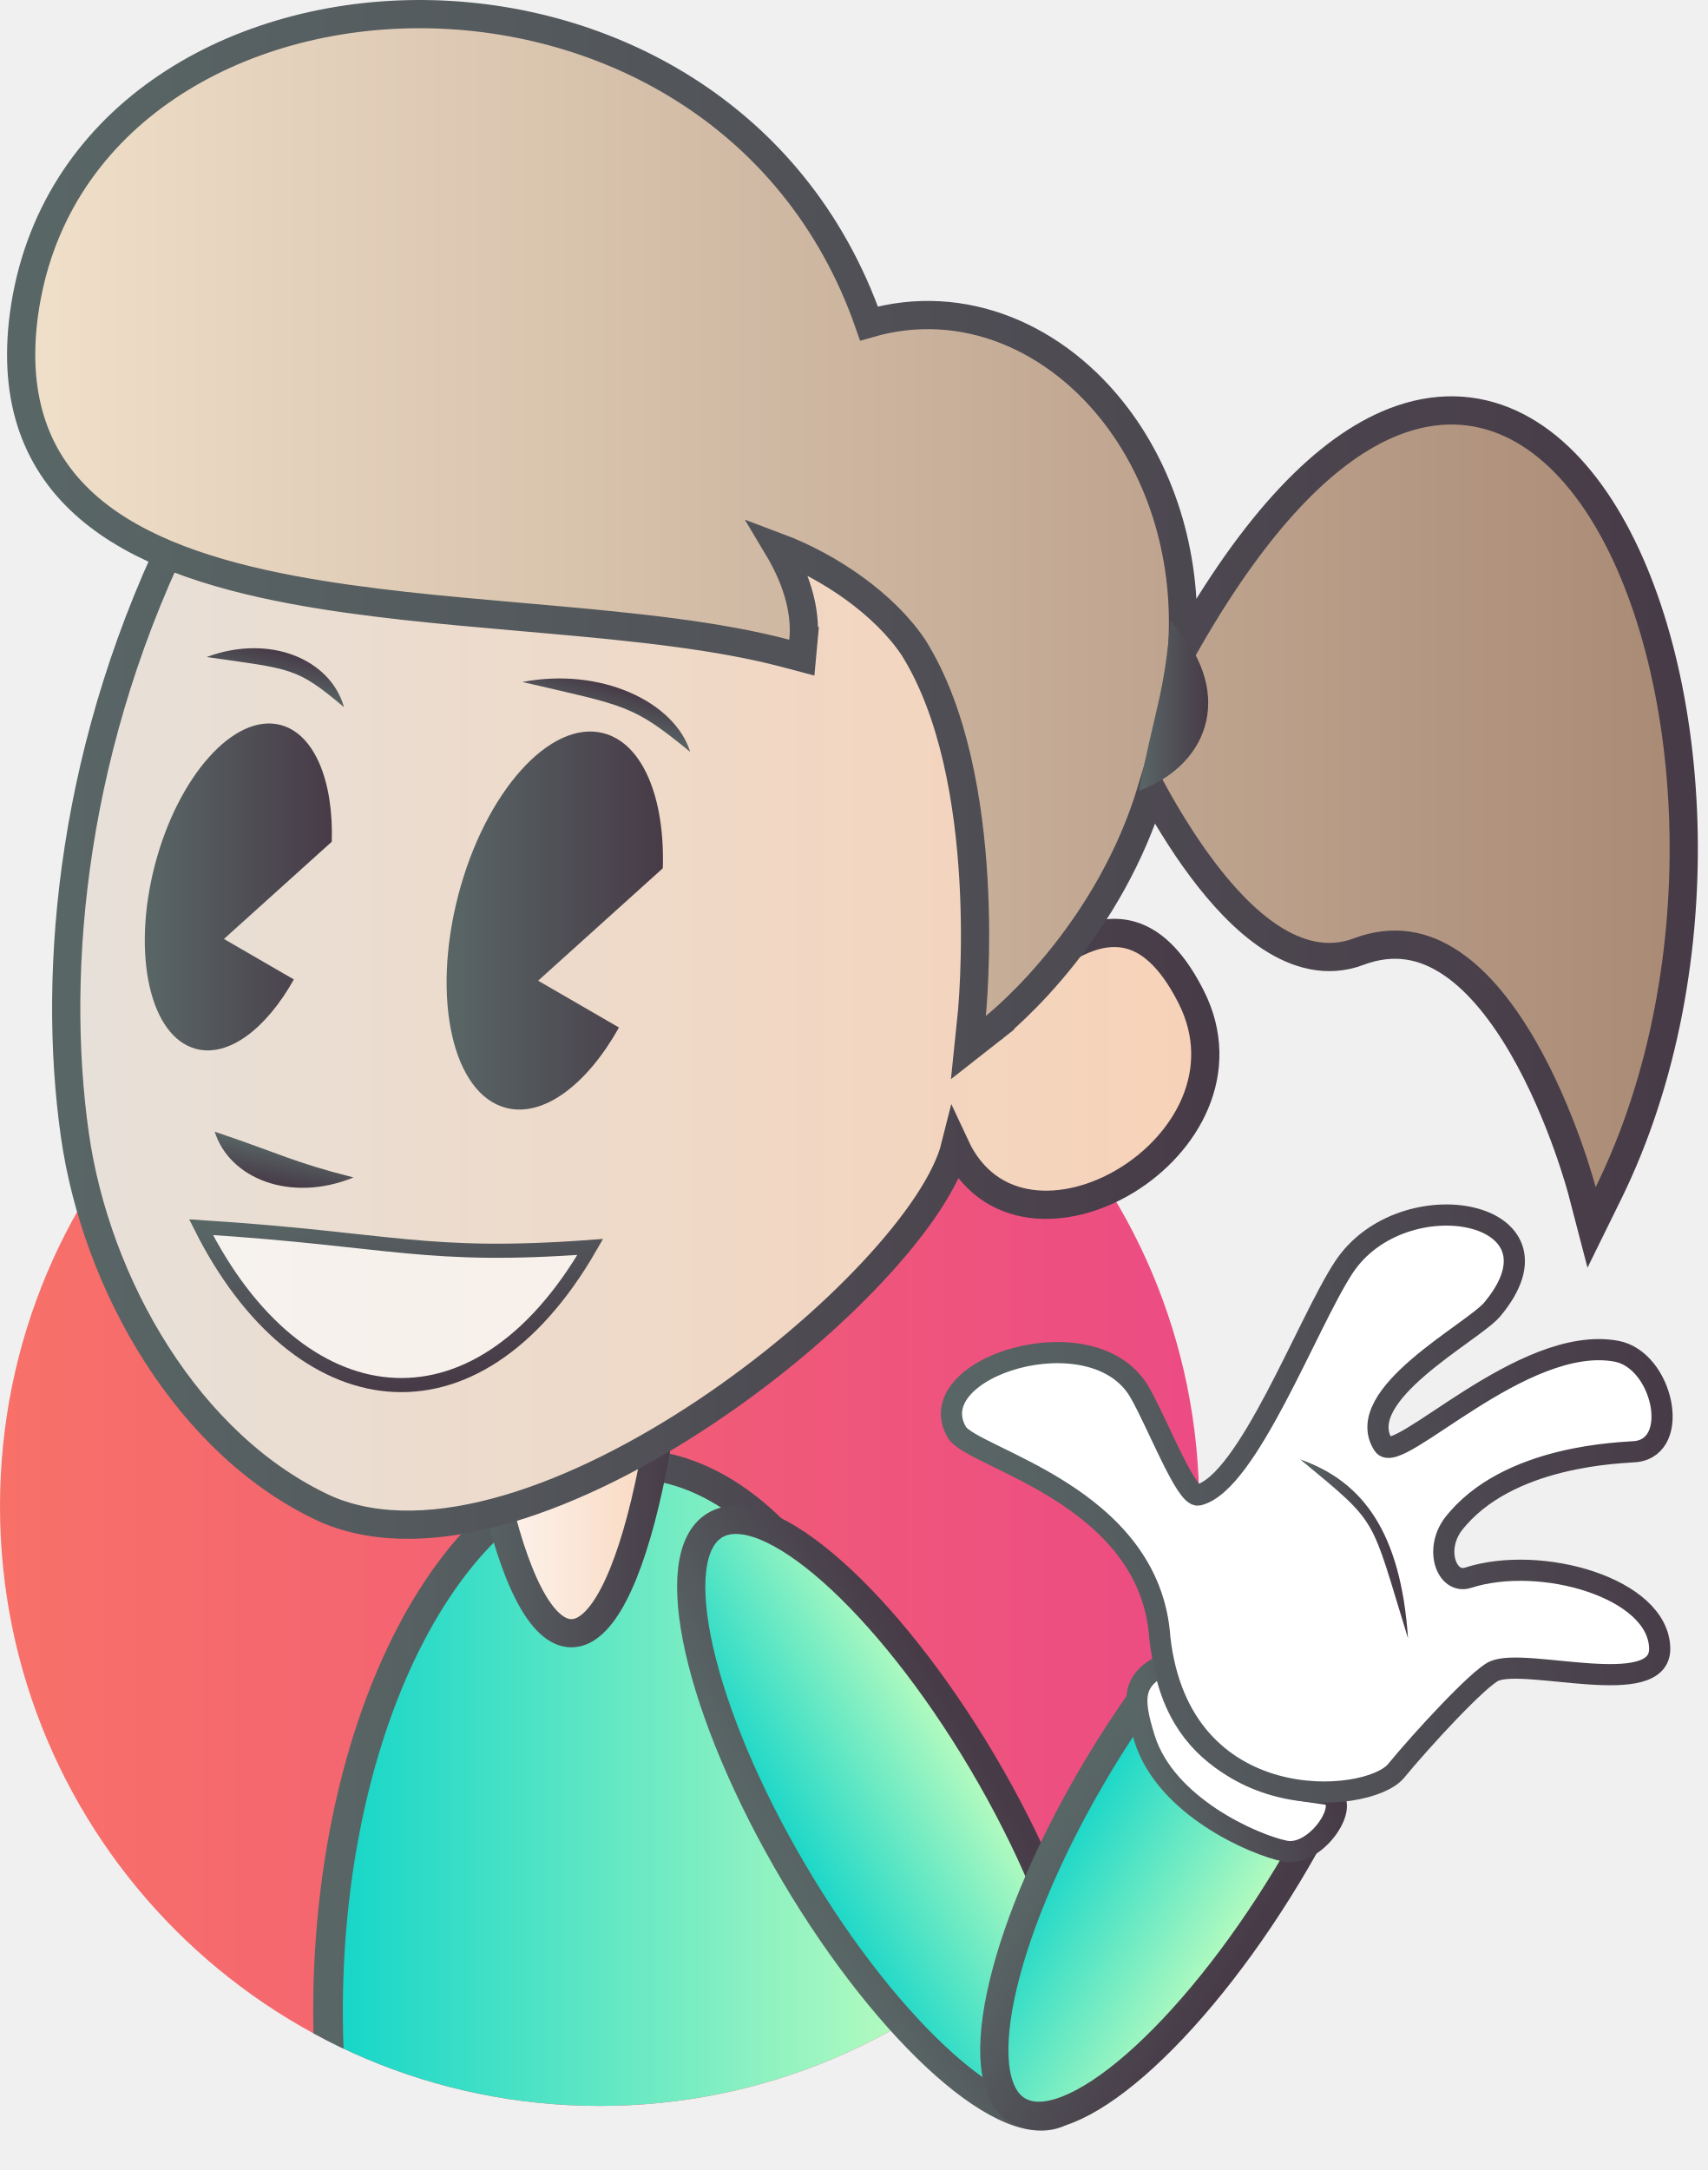
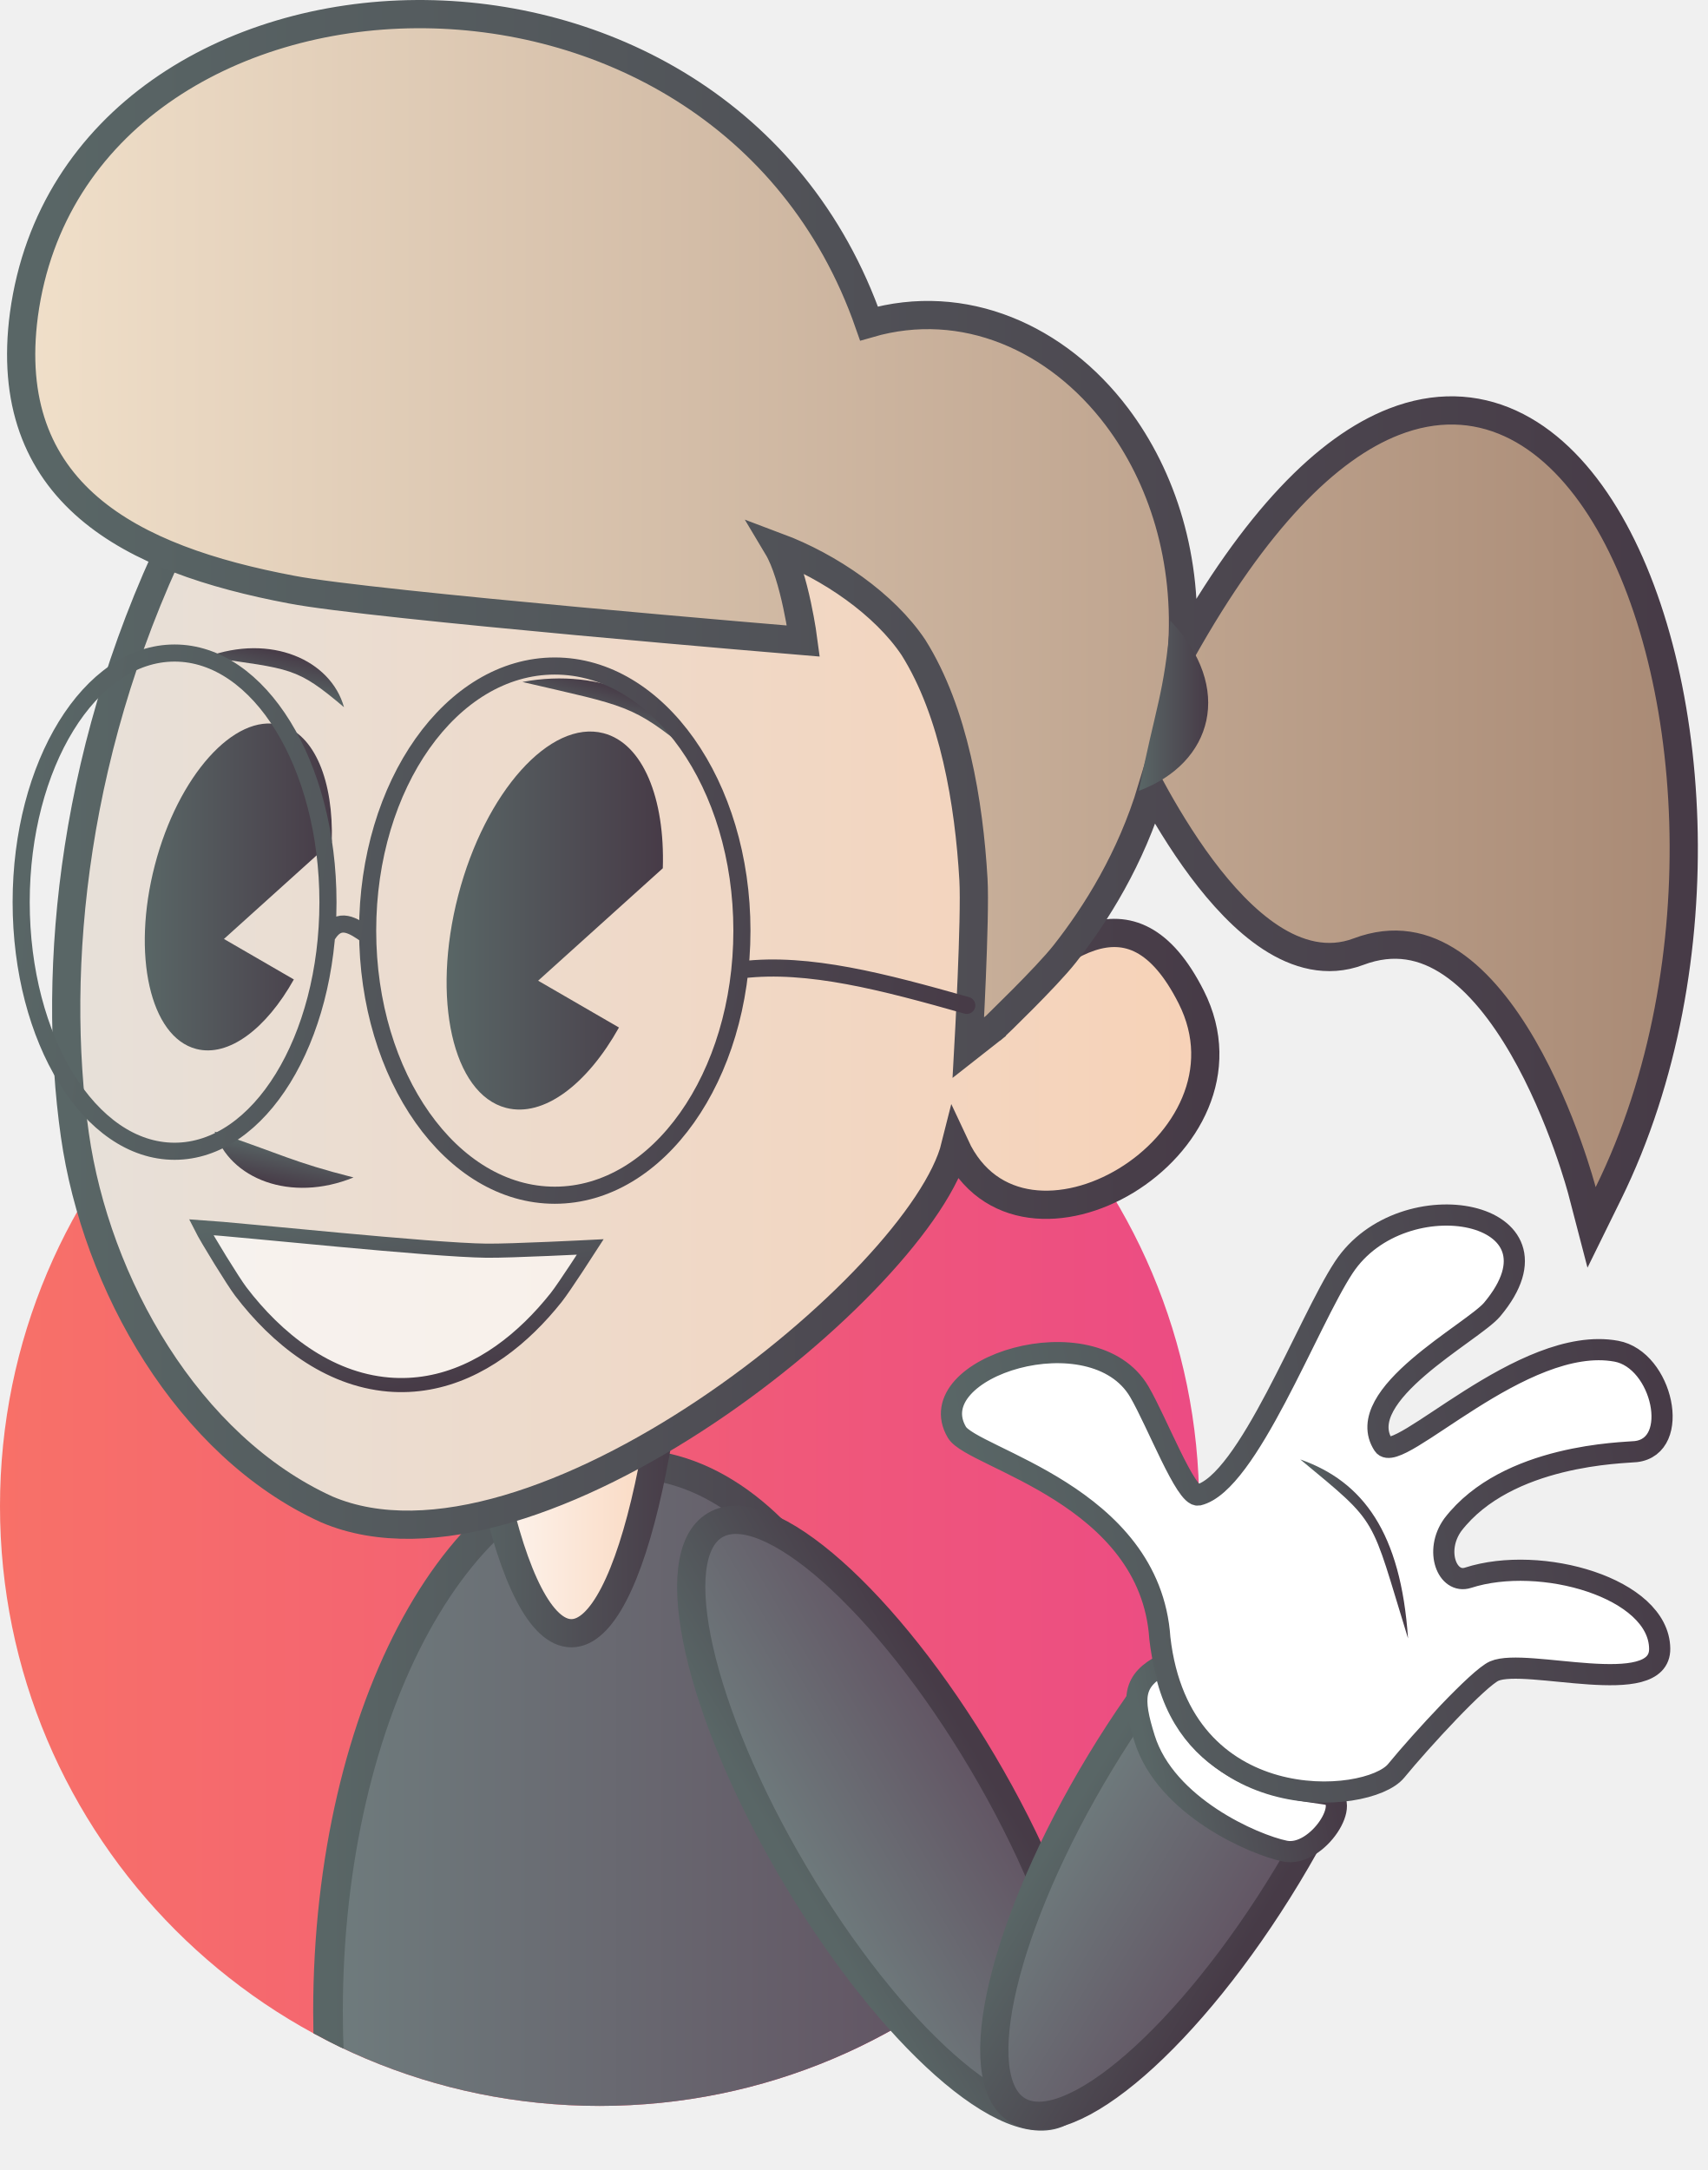
<svg xmlns="http://www.w3.org/2000/svg" width="100%" height="100%" viewBox="0 0 8405 10680" version="1.1" xml:space="preserve" style="fill-rule:evenodd;clip-rule:evenodd;stroke-linecap:round;stroke-linejoin:round;stroke-miterlimit:1.5;">
-   <style>
- #eye-left,
- #eye-right {
- transform-origin: center;  
- animation: blink 4s ease-out infinite;
- }
- @keyframes blink {
-   0% {transform:  none;}
-   97% {transform: none; animation-timing-function: ease-in;}
-   99% {transform: translateY(-7%) scaleY(0);}
-   100% {animation-timing-function: ease-out;}
- }
- </style>
-   <path id="bg-circle" d="M2951.39,10364.6c1630,0 2951.39,-1321.39 2951.39,-2951.39c0,-1630 -1321.39,-2951.39 -2951.39,-2951.39c-1630,0 -2951.39,1321.39 -2951.39,2951.39c0,1630 1321.38,2951.39 2951.39,2951.39Z" style="fill:url(#_Linear1);fill-rule:nonzero;" />
+   <path id="bg-circle" d="M2951.39,10364.6C4581.39,10364.6 5902.78,9043.21 5902.78,7413.21C5902.78,5783.21 4581.39,4461.82 2951.39,4461.82C1321.39,4461.82 0,5783.21 0,7413.21C0,9043.21 1321.38,10364.6 2951.39,10364.6Z" style="fill:url(#_Linear1);fill-rule:nonzero;" />
  <g>
-     <clipPath id="_clip2">
-       <path d="M2951.39,10364.6c1630,0 2951.39,-1321.39 2951.39,-2951.39c0,-1630 -1321.39,-2951.39 -2951.39,-2951.39c-1630,0 -2951.39,1321.39 -2951.39,2951.39c0,1630 1321.38,2951.39 2951.39,2951.39Z" />
-     </clipPath>
-     <g clip-path="url(#_clip2)">
-       <path id="body" d="M1634.15,10336c396.25,218.496 843.721,341.037 1317.24,341.037c597.233,0 1153.03,-194.941 1617.17,-530.671c4.363,-81.162 6.425,-163.341 6.425,-246.4c0,-1488.5 -662.708,-2695.15 -1480.19,-2695.15c-817.5,0 -1480.21,1206.65 -1480.21,2695.15c0,148.4 6.588,294.005 19.567,436.034Z" style="fill:url(#_Linear3);stroke:url(#_Linear4);stroke-width:145.92px;" />
-       <path id="neck" d="M2812.5,8038.21c297.242,0 538.196,-1099.86 538.196,-2456.6c-0,-1356.73 -240.954,-2456.6 -538.196,-2456.6c-297.237,-0 -538.196,1099.86 -538.196,2456.6c0,1356.74 240.959,2456.6 538.196,2456.6Z" style="fill:url(#_Linear5);fill-rule:nonzero;stroke:url(#_Linear6);stroke-width:138.88px;" />
+     <g>
+       <clipPath id="_clip2">
+         <path d="M2951.39,10364.6C4581.39,10364.6 5902.78,9043.21 5902.78,7413.21C5902.78,5783.21 4581.39,4461.82 2951.39,4461.82C1321.39,4461.82 0,5783.21 0,7413.21C0,9043.21 1321.38,10364.6 2951.39,10364.6Z" />
+       </clipPath>
+       <g clip-path="url(#_clip2)">
+         <path id="body" d="M1634.15,10336C2030.4,10554.5 2477.87,10677 2951.39,10677C3548.62,10677 4104.42,10482.1 4568.56,10146.4C4572.92,10065.2 4574.98,9983.02 4574.98,9899.97C4574.98,8411.47 3912.28,7204.82 3094.8,7204.82C2277.3,7204.82 1614.59,8411.47 1614.59,9899.97C1614.59,10048.4 1621.17,10194 1634.15,10336L1634.15,10336Z" style="fill:url(#_Linear3);stroke:url(#_Linear4);stroke-width:145.92px;" />
+         <path id="neck" d="M2812.5,8038.21C3109.74,8038.21 3350.7,6938.35 3350.7,5581.61C3350.7,4224.88 3109.74,3125.01 2812.5,3125.01C2515.26,3125.01 2274.3,4224.87 2274.3,5581.61C2274.3,6938.35 2515.26,8038.21 2812.5,8038.21Z" style="fill:url(#_Linear5);fill-rule:nonzero;stroke:url(#_Linear6);stroke-width:138.88px;" />
+       </g>
    </g>
  </g>
-   <path id="upper-arm" d="M3520.07,7506.21c255.817,-151.375 845.296,371.613 1316.67,1168.14c471.354,796.525 646.108,1564.95 390.312,1716.32c-255.8,151.391 -845.296,-371.613 -1316.65,-1168.12c-471.371,-796.525 -646.129,-1564.95 -390.329,-1716.34l-0,0.004Z" style="fill:url(#_Linear7);fill-rule:nonzero;stroke:url(#_Linear8);stroke-width:138.88px;" />
-   <path id="lower-arm" d="M5009.17,10386.3c254.375,153.783 848.75,-363.65 1327.59,-1155.7c478.838,-792.067 660.817,-1558.8 406.458,-1712.59c-254.374,-153.766 -848.75,363.646 -1327.59,1155.7c-478.854,792.067 -660.817,1558.8 -406.458,1712.59Z" style="fill:url(#_Linear9);fill-rule:nonzero;stroke:url(#_Linear10);stroke-width:138.88px;" />
-   <path id="face" d="M1608.75,7428.92c-684.496,-311.13 -1136.07,-1110.26 -1240.31,-1843.54c-115.816,-814.671 -14.625,-1939.9 545.417,-3044.41c871.179,202.226 1972,108.892 2734.27,357.796c-31.112,-93.333 -62.221,-217.795 -93.333,-342.237l171.129,-15.558l62.221,93.333c311.129,62.225 622.275,140.021 808.958,373.371c404.462,544.479 295.017,1339.1 211.929,2035.73c378.229,-384.133 758.938,-720.871 1054.29,-136.684c369.304,730.484 -835.225,1434.63 -1160.97,734.376c-166.375,667.22 -2075.65,2221.72 -3093.6,1787.83Z" style="fill:url(#_Linear11);stroke:url(#_Linear12);stroke-width:138.88px;stroke-linejoin:miter;stroke-miterlimit:80;" />
-   <path id="hair" d="M3954.64,3155c14.929,-161.858 -41.617,-320.346 -126.913,-462.796c256.946,96.304 526.267,281.771 668.421,494.221c199.896,317.742 273.646,765.329 295.471,1141.86c10.833,186.98 8.729,353.575 3.921,473.384c-2.396,59.879 -5.467,107.95 -7.934,140.954c-1.233,16.492 -2.308,29.204 -3.071,37.725c-0.383,4.254 -0.679,7.467 -0.887,9.567l-0.279,2.866l-0.017,0.104l0,0.017l-16.771,162.796l128.733,-101.079l-42.883,-54.617c42.883,54.617 42.9,54.6 42.934,54.583l0.054,-0.033l0.158,-0.142l0.483,-0.379c0.4,-0.312 0.954,-0.746 1.634,-1.304c1.387,-1.108 3.35,-2.708 5.866,-4.754c5.017,-4.133 12.225,-10.142 21.354,-18.021c18.246,-15.729 44.205,-38.892 75.73,-69.188c63.037,-60.537 148.558,-149.72 239.495,-265.12c155,-196.65 326.98,-471.042 429.013,-810.692c58.679,107.533 145.137,254.112 245.817,388.75c96.837,129.496 212.741,257.237 340.5,340.5c128.525,83.771 277.625,127.467 431.233,69.583c174.671,-65.833 325.087,-32.566 458.229,57.417c136.408,92.167 254.204,244.146 351.304,411.979c96.529,166.854 169.392,343.75 218.246,479.65c24.375,67.779 42.621,124.967 54.758,165.088c6.059,20.054 10.571,35.816 13.559,46.475c1.491,5.329 2.604,9.375 3.316,12.05c0.363,1.337 0.625,2.325 0.796,2.966l0.175,0.679l0.054,0.138l0,0.017l47.084,180.608l82.412,-167.5c278.421,-565.867 388.038,-1222.24 369.254,-1828.54c-18.75,-605.258 -165.766,-1168.49 -408.82,-1546.2c-121.721,-189.133 -270.175,-335.783 -442.796,-414.687c-174.638,-79.846 -368.596,-87.779 -572.659,-8.108c-329.995,128.837 -683.35,485.137 -1043.66,1128.4c33.3,-449.792 -95.796,-855.959 -320.625,-1153.6c-292.725,-387.517 -752.204,-593.958 -1219.74,-458.513c-365.608,-1046.56 -1325.4,-1527.88 -2227.01,-1522.62c-917.429,5.342 -1801.98,517.367 -1932.73,1477.91l-0.03,0.229c-57.191,430.829 68.792,737.2 319.346,952.254c245.117,210.383 602.425,327.133 996.796,401.717c354.746,67.083 748.979,101.546 1133.48,135.158c44.271,3.871 88.421,7.725 132.363,11.633c428.141,37.967 836.2,79.409 1167.88,167.359l79.408,21.058l7.554,-81.804Z" style="fill:url(#_Linear13);fill-rule:nonzero;stroke:url(#_Linear14);stroke-width:138.88px;stroke-linecap:butt;stroke-linejoin:miter;stroke-miterlimit:4;" />
-   <path id="eye-right" d="M3046.74,5057.08c-156.53,279.634 -370.663,443.646 -555.834,395.467c-262.346,-68.262 -367.85,-536.804 -235.454,-1045.64c132.396,-508.854 452.883,-866.545 715.246,-798.279c194.391,50.571 302.671,320.938 291.858,664.634l-613.683,553.387l397.867,230.433Z" style="fill:url(#_Linear15);" />
-   <path id="eye-left" d="M1446.4,4820.54c-135.375,241.825 -320.554,383.662 -480.683,341.979c-226.88,-59.029 -318.117,-464.217 -203.625,-904.254c114.5,-440.05 391.658,-749.375 618.537,-690.346c168.117,43.75 261.758,277.55 252.4,574.775l-530.712,478.558l344.083,199.288Z" style="fill:url(#_Linear16);" />
-   <path id="hair-tie" d="M5605.83,3892.13c80.638,-410.712 125.03,-473.466 155.192,-836.987c313.846,328.9 209.642,701.696 -155.192,836.987Z" style="fill:url(#_Linear17);" />
-   <path id="mouth" d="M989.583,6039.75c942.325,60.017 1101.98,157.063 1915.9,97.308c-569.846,988.838 -1440.31,849.321 -1915.9,-97.308Z" style="fill:#fff;fill-opacity:0.6;stroke:url(#_Linear18);stroke-width:69.46px;stroke-linejoin:miter;stroke-miterlimit:80;" />
-   <path id="nose" d="M1056.74,5569.58c334.896,113.213 382.487,148.888 683.5,225.488c-310.442,126.196 -610.95,5.658 -683.5,-225.488Z" style="fill:url(#_Linear19);" />
-   <path id="eyebrow-left" d="M1693.27,3480.58c-235.392,-198.7 -256.596,-186.321 -676.025,-247.017c314.287,-116.3 610.829,13.7 676.025,247.017Z" style="fill:url(#_Linear20);" />
-   <path id="eyebrow-right" d="M3397.33,3700.61c-285.642,-234.046 -311.875,-224.445 -825.763,-344.183c387.796,-74.238 749.655,98.679 825.763,344.183Z" style="fill:url(#_Linear21);" />
-   <path id="wrist" d="M6526.42,8829.96c143.333,20.746 -40.192,313.68 -201.496,280.604c-154.217,-31.612 -586.788,-220.291 -690.971,-554.095c-61.529,-197.1 -61.321,-286.059 95.696,-366.009c104.616,563.042 617.254,613.509 796.771,639.5Z" style="fill:#fff;stroke:url(#_Linear22);stroke-width:104.17px;" />
-   <path id="hand" d="M7226.04,7765.17c358.196,-115.663 939.479,50.796 943.471,348.471c3.387,252.658 -658.401,42.62 -814.342,110.8c-76.459,33.42 -358.142,339.15 -482.896,491.091c-139.167,169.463 -1061.16,238.888 -1163.16,-653.316c-46.925,-705.555 -923.662,-884.671 -999.166,-1013.28c-187.359,-319.116 670.75,-588.475 898.387,-198.854c86.821,148.613 228.68,519.338 290.121,507.984c242.171,-56.98 538.942,-851.717 716.075,-1120.45c290.263,-440.379 1138.48,-279.983 730.559,207.05c-94.517,112.846 -695.401,422.863 -535.434,667.171c69.304,105.817 685.867,-546.408 1146.42,-461.704c227.204,41.809 321.721,468.196 95.887,494.167c-56.529,6.496 -633.02,11.408 -900.833,360.104c-92.675,128.979 -26.633,293.562 74.913,260.767Z" style="fill:#fff;stroke:url(#_Linear23);stroke-width:104.17px;" />
-   <path id="hand-wrinkle" d="M6400.21,7182.79c392.934,325.587 341.371,267.987 530.575,880.987c-35.487,-520.642 -221.062,-772.133 -530.575,-880.987Z" style="fill:url(#_Linear24);" />
+   <style>
+         #eye-left,
+         #eye-right {
+             transform-origin: center;  
+             animation: blink 4s ease-out infinite;
+         }
+         @keyframes blink {
+             0% {transform:  none;}
+             97% {transform: none; animation-timing-function: ease-in;}
+             99% {transform: translateY(-7%) scaleY(0);}
+             100% {animation-timing-function: ease-out;}
+         }
+     </style>
+   <path id="upper-arm" d="M3520.07,7506.21C3775.89,7354.84 4365.37,7877.82 4836.74,8674.35C5308.09,9470.88 5482.85,10239.3 5227.05,10390.7C4971.25,10542.1 4381.76,10019.1 3910.4,9222.55C3439.03,8426.02 3264.27,7657.6 3520.07,7506.21L3520.07,7506.21L3520.07,7506.21Z" style="fill:url(#_Linear7);fill-rule:nonzero;stroke:url(#_Linear8);stroke-width:138.88px;" />
+   <path id="lower-arm" d="M5009.17,10386.3C5263.55,10540.1 5857.92,10022.6 6336.76,9230.6C6815.6,8438.53 6997.58,7671.8 6743.22,7518.01C6488.84,7364.24 5894.47,7881.66 5415.63,8673.71C4936.77,9465.78 4754.81,10232.5 5009.17,10386.3Z" style="fill:url(#_Linear9);fill-rule:nonzero;stroke:url(#_Linear10);stroke-width:138.88px;" />
+   <path id="face" d="M1608.75,7428.92C924.254,7117.79 472.68,6318.66 368.44,5585.38C252.624,4770.71 353.815,3645.48 913.857,2540.97C1785.04,2743.2 2885.86,2649.86 3648.13,2898.77C3617.01,2805.43 3585.91,2680.97 3554.79,2556.53L3725.92,2540.97L3788.14,2634.3C4099.27,2696.53 4410.42,2774.33 4597.1,3007.68C5001.56,3552.15 4892.12,4346.77 4809.03,5043.4C5187.26,4659.27 5567.97,4322.53 5863.32,4906.72C6232.62,5637.2 5028.1,6341.35 4702.35,5641.1C4535.98,6308.32 2626.7,7862.82 1608.75,7428.93L1608.75,7428.92Z" style="fill:url(#_Linear11);stroke:url(#_Linear12);stroke-width:138.88px;stroke-linejoin:miter;stroke-miterlimit:80;" />
+   <path id="hair" d="M3954.65,3155C3954.65,3155 3913.02,2834.65 3827.73,2692.2C4084.67,2788.51 4353.99,2973.97 4496.15,3186.43C4696.04,3504.17 4769.79,3951.75 4791.62,4328.28C4802.45,4515.27 4766.58,5155.7 4766.58,5155.7L4895.31,5054.62C4895.31,5054.62 4895.33,5054.6 4895.36,5054.59L4895.58,5054.41L4896.06,5054.03C4896.46,5053.72 5149.2,4811.04 5240.14,4695.64C5395.14,4498.99 5567.12,4224.6 5669.15,3884.95C5727.83,3992.49 5814.29,4139.06 5914.97,4273.7C6011.81,4403.2 6127.71,4530.94 6255.47,4614.2C6383.99,4697.97 6533.09,4741.67 6686.7,4683.78C6861.37,4617.95 7011.79,4651.22 7144.93,4741.2C7281.34,4833.37 7399.14,4985.35 7496.24,5153.18C7592.76,5320.03 7665.63,5496.93 7714.48,5632.83C7738.86,5700.61 7757.1,5757.8 7769.24,5797.92C7775.3,5817.97 7779.81,5833.73 7782.8,5844.39C7784.29,5849.72 7785.4,5853.77 7786.11,5856.44C7786.48,5857.78 7786.74,5858.77 7786.91,5859.41L7787.09,5860.09L7787.14,5860.23L7787.14,5860.24L7834.22,6040.85L7916.64,5873.35C8195.06,5307.48 8304.67,4651.11 8285.89,4044.81C8267.14,3439.55 8120.12,2876.32 7877.07,2498.61C7755.35,2309.48 7606.89,2162.83 7434.27,2083.93C7259.64,2004.08 7065.68,1996.15 6861.61,2075.82C6531.62,2204.65 6178.26,2560.95 5817.95,3204.22C5851.25,2754.43 5722.16,2348.26 5497.33,2050.62C5204.6,1663.1 4745.12,1456.66 4277.59,1592.1C3911.98,545.544 2952.19,64.224 2050.58,69.484C1133.15,74.826 248.599,586.851 117.849,1547.39L117.819,1547.62C60.628,1978.45 186.611,2284.82 437.165,2499.88C682.282,2710.26 1039.59,2827.01 1433.96,2901.59C1825.13,2977.78 3954.65,3155 3954.65,3155Z" style="fill:url(#_Linear13);fill-rule:nonzero;stroke:url(#_Linear14);stroke-width:138.88px;stroke-linecap:butt;stroke-linejoin:miter;stroke-miterlimit:4;" />
+   <path id="eye-right" d="M3046.74,5057.08C2890.21,5336.71 2676.08,5500.73 2490.91,5452.55C2228.56,5384.28 2123.06,4915.74 2255.45,4406.91C2387.85,3898.05 2708.34,3540.36 2970.7,3608.63C3165.09,3659.2 3273.37,3929.57 3262.56,4273.26L2648.87,4826.65L3046.74,5057.08L3046.74,5057.08Z" style="fill:url(#_Linear15);" />
+   <path id="eye-left" d="M1446.4,4820.54C1311.03,5062.36 1125.85,5204.2 965.717,5162.52C738.837,5103.49 647.6,4698.3 762.092,4258.27C876.592,3818.22 1153.75,3508.89 1380.63,3567.92C1548.75,3611.67 1642.39,3845.47 1633.03,4142.69L1102.32,4621.25L1446.4,4820.54Z" style="fill:url(#_Linear16);" />
+   <path id="hair-tie" d="M5605.83,3892.13C5686.47,3481.42 5730.86,3418.66 5761.02,3055.14C6074.87,3384.04 5970.66,3756.84 5605.83,3892.13Z" style="fill:url(#_Linear17);" />
+   <path id="mouth" d="M989.583,6039.75C1184.12,6052.14 2119.3,6152.51 2395.27,6155.5C2516.97,6156.82 2905.48,6137.06 2905.48,6137.06C2905.48,6137.06 2778.37,6334.69 2737.86,6385.68C2579.06,6585.56 2366.06,6759.01 2108.77,6805.07C2043.99,6816.68 1977.77,6819.77 1912.19,6814.2C1612.18,6788.74 1361.56,6588.06 1185.08,6356.28C1148.72,6308.52 1018.39,6097.09 989.583,6039.75Z" style="fill:white;fill-opacity:0.6;stroke:url(#_Linear18);stroke-width:69.46px;stroke-linejoin:miter;stroke-miterlimit:80;" />
+   <path id="nose" d="M1056.74,5569.58C1391.64,5682.79 1439.23,5718.47 1740.24,5795.07C1429.8,5921.26 1129.29,5800.73 1056.74,5569.58Z" style="fill:url(#_Linear19);" />
+   <path id="eyebrow-left" d="M1693.27,3480.58C1457.88,3281.88 1436.67,3294.26 1017.25,3233.56C1331.53,3117.26 1628.07,3247.26 1693.27,3480.58Z" style="fill:url(#_Linear20);" />
+   <path id="eyebrow-right" d="M3397.33,3700.61C3111.69,3466.56 3085.45,3476.16 2571.57,3356.43C2959.36,3282.19 3321.22,3455.11 3397.33,3700.61Z" style="fill:url(#_Linear21);" />
+   <path id="wrist" d="M6526.42,8829.96C6669.75,8850.71 6486.23,9143.64 6324.92,9110.56C6170.71,9078.95 5738.14,8890.27 5633.95,8556.47C5572.42,8359.37 5572.63,8270.41 5729.65,8190.46C5834.27,8753.5 6346.9,8803.97 6526.42,8829.96Z" style="fill:white;stroke:url(#_Linear22);stroke-width:104.17px;" />
+   <path id="hand" d="M7226.04,7765.17C7584.24,7649.51 8165.52,7815.97 8169.51,8113.64C8172.9,8366.3 7511.11,8156.26 7355.17,8224.44C7278.71,8257.86 6997.03,8563.59 6872.27,8715.53C6733.11,8885 5811.11,8954.42 5709.11,8062.22C5662.19,7356.66 4785.45,7177.55 4709.95,7048.94C4522.59,6729.82 5380.7,6460.46 5608.33,6850.08C5695.15,6998.69 5837.01,7369.42 5898.45,7358.07C6140.63,7301.09 6437.4,6506.35 6614.53,6237.62C6904.79,5797.24 7753.01,5957.63 7345.09,6444.67C7250.57,6557.51 6649.69,6867.53 6809.65,7111.84C6878.96,7217.65 7495.52,6565.43 7956.07,6650.13C8183.28,6691.94 8277.8,7118.33 8051.96,7144.3C7995.43,7150.8 7418.94,7155.71 7151.13,7504.4C7058.45,7633.38 7124.5,7797.97 7226.04,7765.17L7226.04,7765.17Z" style="fill:white;stroke:url(#_Linear23);stroke-width:104.17px;" />
+   <path id="hand-wrinkle" d="M6400.21,7182.79C6793.14,7508.38 6741.58,7450.78 6930.78,8063.78C6895.3,7543.14 6709.72,7291.64 6400.21,7182.79Z" style="fill:url(#_Linear24);" />
+   <path id="glasses" d="M1614.31,4598.42C1669.65,4511.03 1736.2,4552.49 1809.83,4605.26M3653.1,4772.87C3979.52,4734.19 4349.91,4832.54 4758.71,4948.18M2730.8,3277.91C3239.2,3277.91 3651.95,3861.45 3651.95,4580.21C3651.95,5298.97 3239.2,5882.5 2730.8,5882.5C2222.41,5882.5 1809.66,5298.97 1809.66,4580.21C1809.66,3861.45 2222.41,3277.91 2730.8,3277.91ZM859.252,3214.01C1275.98,3214.01 1614.31,3763.39 1614.31,4440.07C1614.31,5116.75 1275.98,5666.12 859.252,5666.12C442.525,5666.12 104.195,5116.75 104.195,4440.07C104.195,3763.39 442.525,3214.01 859.252,3214.01Z" style="fill:none;stroke:url(#_Linear25);stroke-width:84.21px;" />
  <defs>
    <linearGradient id="_Linear1" x1="0" y1="0" x2="1" y2="0" gradientUnits="userSpaceOnUse" gradientTransform="matrix(6970.92,0,0,6970.92,-660.55,7413.21)">
-       <stop offset="0" style="stop-color:#f97565;stop-opacity:1" />
-       <stop offset="1" style="stop-color:#eb4985;stop-opacity:1" />
+       <stop offset="0" style="stop-color:rgb(249,117,101);stop-opacity:1" />
+       <stop offset="1" style="stop-color:rgb(235,73,133);stop-opacity:1" />
    </linearGradient>
    <linearGradient id="_Linear3" x1="0" y1="0" x2="1" y2="0" gradientUnits="userSpaceOnUse" gradientTransform="matrix(3496.09,0,0,3496.09,1283.3,9900)">
-       <stop offset="0" style="stop-color:#00d1ca;stop-opacity:1" />
-       <stop offset="1" style="stop-color:#c8ffbe;stop-opacity:1" />
+       <stop offset="0" style="stop-color:rgb(112,128,128);stop-opacity:1" />
+       <stop offset="1" style="stop-color:rgb(97,81,97);stop-opacity:1" />
    </linearGradient>
    <linearGradient id="_Linear4" x1="0" y1="0" x2="1" y2="0" gradientUnits="userSpaceOnUse" gradientTransform="matrix(-2960.71,3.62582e-13,-3.62582e-13,-2960.71,4577.42,7198.08)">
-       <stop offset="0" style="stop-color:#473b47;stop-opacity:1" />
-       <stop offset="1" style="stop-color:#596666;stop-opacity:1" />
+       <stop offset="0" style="stop-color:rgb(71,59,71);stop-opacity:1" />
+       <stop offset="1" style="stop-color:rgb(89,102,102);stop-opacity:1" />
    </linearGradient>
    <linearGradient id="_Linear5" x1="0" y1="0" x2="1" y2="0" gradientUnits="userSpaceOnUse" gradientTransform="matrix(1271.16,0,0,1271.16,2153.85,5581.58)">
-       <stop offset="0" style="stop-color:#fff;stop-opacity:1" />
-       <stop offset="1" style="stop-color:#f8d1b5;stop-opacity:1" />
+       <stop offset="0" style="stop-color:white;stop-opacity:1" />
+       <stop offset="1" style="stop-color:rgb(248,209,181);stop-opacity:1" />
    </linearGradient>
    <linearGradient id="_Linear6" x1="0" y1="0" x2="1" y2="0" gradientUnits="userSpaceOnUse" gradientTransform="matrix(-1076.49,1.31832e-13,-1.31832e-13,-1076.49,3351.56,3118.82)">
-       <stop offset="0" style="stop-color:#473b47;stop-opacity:1" />
-       <stop offset="1" style="stop-color:#596666;stop-opacity:1" />
+       <stop offset="0" style="stop-color:rgb(71,59,71);stop-opacity:1" />
+       <stop offset="1" style="stop-color:rgb(89,102,102);stop-opacity:1" />
    </linearGradient>
    <linearGradient id="_Linear7" x1="0" y1="0" x2="1" y2="0" gradientUnits="userSpaceOnUse" gradientTransform="matrix(1093.96,-647.379,647.379,1093.96,3806.74,9283.88)">
-       <stop offset="0" style="stop-color:#00d1ca;stop-opacity:1" />
-       <stop offset="1" style="stop-color:#c8ffbe;stop-opacity:1" />
+       <stop offset="0" style="stop-color:rgb(112,128,128);stop-opacity:1" />
+       <stop offset="1" style="stop-color:rgb(97,81,97);stop-opacity:1" />
    </linearGradient>
    <linearGradient id="_Linear8" x1="0" y1="0" x2="1" y2="0" gradientUnits="userSpaceOnUse" gradientTransform="matrix(-926.425,548.246,-548.246,-926.425,5693.12,10119.8)">
-       <stop offset="0" style="stop-color:#473b47;stop-opacity:1" />
-       <stop offset="1" style="stop-color:#596666;stop-opacity:1" />
+       <stop offset="0" style="stop-color:rgb(71,59,71);stop-opacity:1" />
+       <stop offset="1" style="stop-color:rgb(89,102,102);stop-opacity:1" />
    </linearGradient>
    <linearGradient id="_Linear9" x1="0" y1="0" x2="1" y2="0" gradientUnits="userSpaceOnUse" gradientTransform="matrix(1087.83,657.658,-657.658,1087.83,5312.54,8611.42)">
-       <stop offset="0" style="stop-color:#00d1ca;stop-opacity:1" />
-       <stop offset="1" style="stop-color:#c8ffbe;stop-opacity:1" />
+       <stop offset="0" style="stop-color:rgb(112,128,128);stop-opacity:1" />
+       <stop offset="1" style="stop-color:rgb(97,81,97);stop-opacity:1" />
    </linearGradient>
    <linearGradient id="_Linear10" x1="0" y1="0" x2="1" y2="0" gradientUnits="userSpaceOnUse" gradientTransform="matrix(-921.233,-556.946,556.946,-921.233,7206.71,7793.33)">
-       <stop offset="0" style="stop-color:#473b47;stop-opacity:1" />
-       <stop offset="1" style="stop-color:#596666;stop-opacity:1" />
+       <stop offset="0" style="stop-color:rgb(71,59,71);stop-opacity:1" />
+       <stop offset="1" style="stop-color:rgb(89,102,102);stop-opacity:1" />
    </linearGradient>
    <linearGradient id="_Linear11" x1="0" y1="0" x2="1" y2="0" gradientUnits="userSpaceOnUse" gradientTransform="matrix(6621.67,0,0,6621.67,-301.582,5022.58)">
-       <stop offset="0" style="stop-color:#e5e2dd;stop-opacity:1" />
-       <stop offset="1" style="stop-color:#f8d1b5;stop-opacity:1" />
+       <stop offset="0" style="stop-color:rgb(229,226,221);stop-opacity:1" />
+       <stop offset="1" style="stop-color:rgb(248,209,181);stop-opacity:1" />
    </linearGradient>
-     <linearGradient id="_Linear12" x1="0" y1="0" x2="1" y2="0" gradientUnits="userSpaceOnUse" gradientTransform="matrix(-5607.62,6.86736e-13,-6.86736e-13,-5607.62,5937.5,2534.72)">
-       <stop offset="0" style="stop-color:#473b47;stop-opacity:1" />
-       <stop offset="1" style="stop-color:#596666;stop-opacity:1" />
+     <linearGradient id="_Linear12" x1="0" y1="0" x2="1" y2="0" gradientUnits="userSpaceOnUse" gradientTransform="matrix(-5607.62,6.86735e-13,-6.86735e-13,-5607.62,5937.5,2534.72)">
+       <stop offset="0" style="stop-color:rgb(71,59,71);stop-opacity:1" />
+       <stop offset="1" style="stop-color:rgb(89,102,102);stop-opacity:1" />
    </linearGradient>
    <linearGradient id="_Linear13" x1="0" y1="0" x2="1" y2="0" gradientUnits="userSpaceOnUse" gradientTransform="matrix(9500.63,0,0,9500.63,-726.646,2990.8)">
-       <stop offset="0" style="stop-color:#f9be65;stop-opacity:1" />
-       <stop offset="0" style="stop-color:#f8e9d3;stop-opacity:1" />
-       <stop offset="1" style="stop-color:#a4846f;stop-opacity:1" />
+       <stop offset="0" style="stop-color:rgb(249,190,101);stop-opacity:1" />
+       <stop offset="0" style="stop-color:rgb(248,233,211);stop-opacity:1" />
+       <stop offset="1" style="stop-color:rgb(164,132,111);stop-opacity:1" />
    </linearGradient>
    <linearGradient id="_Linear14" x1="0" y1="0" x2="1" y2="0" gradientUnits="userSpaceOnUse" gradientTransform="matrix(-8045.71,9.85315e-13,-9.85315e-13,-8045.71,8225,131.714)">
-       <stop offset="0" style="stop-color:#473b47;stop-opacity:1" />
-       <stop offset="1" style="stop-color:#596666;stop-opacity:1" />
+       <stop offset="0" style="stop-color:rgb(71,59,71);stop-opacity:1" />
+       <stop offset="1" style="stop-color:rgb(89,102,102);stop-opacity:1" />
    </linearGradient>
-     <linearGradient id="_Linear15" x1="0" y1="0" x2="1" y2="0" gradientUnits="userSpaceOnUse" gradientTransform="matrix(-1065.1,1.30438e-13,-1.30438e-13,-1065.1,3264.17,3597.92)">
-       <stop offset="0" style="stop-color:#473b47;stop-opacity:1" />
-       <stop offset="1" style="stop-color:#596666;stop-opacity:1" />
+     <linearGradient id="_Linear15" x1="0" y1="0" x2="1" y2="0" gradientUnits="userSpaceOnUse" gradientTransform="matrix(-1065.1,1.30437e-13,-1.30437e-13,-1065.1,3264.17,3597.92)">
+       <stop offset="0" style="stop-color:rgb(71,59,71);stop-opacity:1" />
+       <stop offset="1" style="stop-color:rgb(89,102,102);stop-opacity:1" />
    </linearGradient>
    <linearGradient id="_Linear16" x1="0" y1="0" x2="1" y2="0" gradientUnits="userSpaceOnUse" gradientTransform="matrix(-921.088,1.12801e-13,-1.12801e-13,-921.088,1634.41,3558.66)">
-       <stop offset="0" style="stop-color:#473b47;stop-opacity:1" />
-       <stop offset="1" style="stop-color:#596666;stop-opacity:1" />
+       <stop offset="0" style="stop-color:rgb(71,59,71);stop-opacity:1" />
+       <stop offset="1" style="stop-color:rgb(89,102,102);stop-opacity:1" />
    </linearGradient>
-     <linearGradient id="_Linear17" x1="0" y1="0" x2="1" y2="0" gradientUnits="userSpaceOnUse" gradientTransform="matrix(-341.297,4.17969e-14,-4.17969e-14,-341.297,5947.33,3054.09)">
-       <stop offset="0" style="stop-color:#473b47;stop-opacity:1" />
-       <stop offset="1" style="stop-color:#596666;stop-opacity:1" />
+     <linearGradient id="_Linear17" x1="0" y1="0" x2="1" y2="0" gradientUnits="userSpaceOnUse" gradientTransform="matrix(-341.297,4.17968e-14,-4.17968e-14,-341.297,5947.33,3054.09)">
+       <stop offset="0" style="stop-color:rgb(71,59,71);stop-opacity:1" />
+       <stop offset="1" style="stop-color:rgb(89,102,102);stop-opacity:1" />
    </linearGradient>
    <linearGradient id="_Linear18" x1="0" y1="0" x2="1" y2="0" gradientUnits="userSpaceOnUse" gradientTransform="matrix(-166.667,-935.175,935.175,-166.667,2998.8,6647.25)">
-       <stop offset="0" style="stop-color:#473b47;stop-opacity:1" />
-       <stop offset="1" style="stop-color:#596666;stop-opacity:1" />
+       <stop offset="0" style="stop-color:rgb(71,59,71);stop-opacity:1" />
+       <stop offset="1" style="stop-color:rgb(89,102,102);stop-opacity:1" />
    </linearGradient>
    <linearGradient id="_Linear19" x1="0" y1="0" x2="1" y2="0" gradientUnits="userSpaceOnUse" gradientTransform="matrix(38.1163,-195.59,195.59,38.1163,1720.32,5902.04)">
-       <stop offset="0" style="stop-color:#473b47;stop-opacity:1" />
-       <stop offset="1" style="stop-color:#596666;stop-opacity:1" />
+       <stop offset="0" style="stop-color:rgb(71,59,71);stop-opacity:1" />
+       <stop offset="1" style="stop-color:rgb(89,102,102);stop-opacity:1" />
    </linearGradient>
    <linearGradient id="_Linear20" x1="0" y1="0" x2="1" y2="0" gradientUnits="userSpaceOnUse" gradientTransform="matrix(-44.2796,194.271,-194.271,-44.2796,1040.55,3127.29)">
-       <stop offset="0" style="stop-color:#473b47;stop-opacity:1" />
-       <stop offset="1" style="stop-color:#596666;stop-opacity:1" />
+       <stop offset="0" style="stop-color:rgb(71,59,71);stop-opacity:1" />
+       <stop offset="1" style="stop-color:rgb(89,102,102);stop-opacity:1" />
    </linearGradient>
    <linearGradient id="_Linear21" x1="0" y1="0" x2="1" y2="0" gradientUnits="userSpaceOnUse" gradientTransform="matrix(-57.6388,190.747,-190.747,-57.6388,2601.96,3251.96)">
-       <stop offset="0" style="stop-color:#473b47;stop-opacity:1" />
-       <stop offset="1" style="stop-color:#596666;stop-opacity:1" />
+       <stop offset="0" style="stop-color:rgb(71,59,71);stop-opacity:1" />
+       <stop offset="1" style="stop-color:rgb(89,102,102);stop-opacity:1" />
    </linearGradient>
    <linearGradient id="_Linear22" x1="0" y1="0" x2="1" y2="0" gradientUnits="userSpaceOnUse" gradientTransform="matrix(-863.975,159.792,-159.792,-863.975,6427.04,8060.17)">
-       <stop offset="0" style="stop-color:#473b47;stop-opacity:1" />
-       <stop offset="1" style="stop-color:#596666;stop-opacity:1" />
+       <stop offset="0" style="stop-color:rgb(71,59,71);stop-opacity:1" />
+       <stop offset="1" style="stop-color:rgb(89,102,102);stop-opacity:1" />
    </linearGradient>
    <linearGradient id="_Linear23" x1="0" y1="0" x2="1" y2="0" gradientUnits="userSpaceOnUse" gradientTransform="matrix(-3387.88,626.546,-626.546,-3387.88,7974.25,5807.75)">
-       <stop offset="0" style="stop-color:#473b47;stop-opacity:1" />
-       <stop offset="1" style="stop-color:#596666;stop-opacity:1" />
+       <stop offset="0" style="stop-color:rgb(71,59,71);stop-opacity:1" />
+       <stop offset="1" style="stop-color:rgb(89,102,102);stop-opacity:1" />
    </linearGradient>
    <linearGradient id="_Linear24" x1="0" y1="0" x2="1" y2="0" gradientUnits="userSpaceOnUse" gradientTransform="matrix(-369.097,68.2467,-68.2467,-369.097,6769.38,7113.29)">
-       <stop offset="0" style="stop-color:#473b47;stop-opacity:1" />
-       <stop offset="1" style="stop-color:#596666;stop-opacity:1" />
+       <stop offset="0" style="stop-color:rgb(71,59,71);stop-opacity:1" />
+       <stop offset="1" style="stop-color:rgb(89,102,102);stop-opacity:1" />
+     </linearGradient>
+     <linearGradient id="_Linear25" x1="0" y1="0" x2="1" y2="0" gradientUnits="userSpaceOnUse" gradientTransform="matrix(-4653.81,-561.547,561.547,-4653.81,4758.71,4948.18)">
+       <stop offset="0" style="stop-color:rgb(71,59,71);stop-opacity:1" />
+       <stop offset="1" style="stop-color:rgb(89,102,102);stop-opacity:1" />
    </linearGradient>
  </defs>
</svg>
